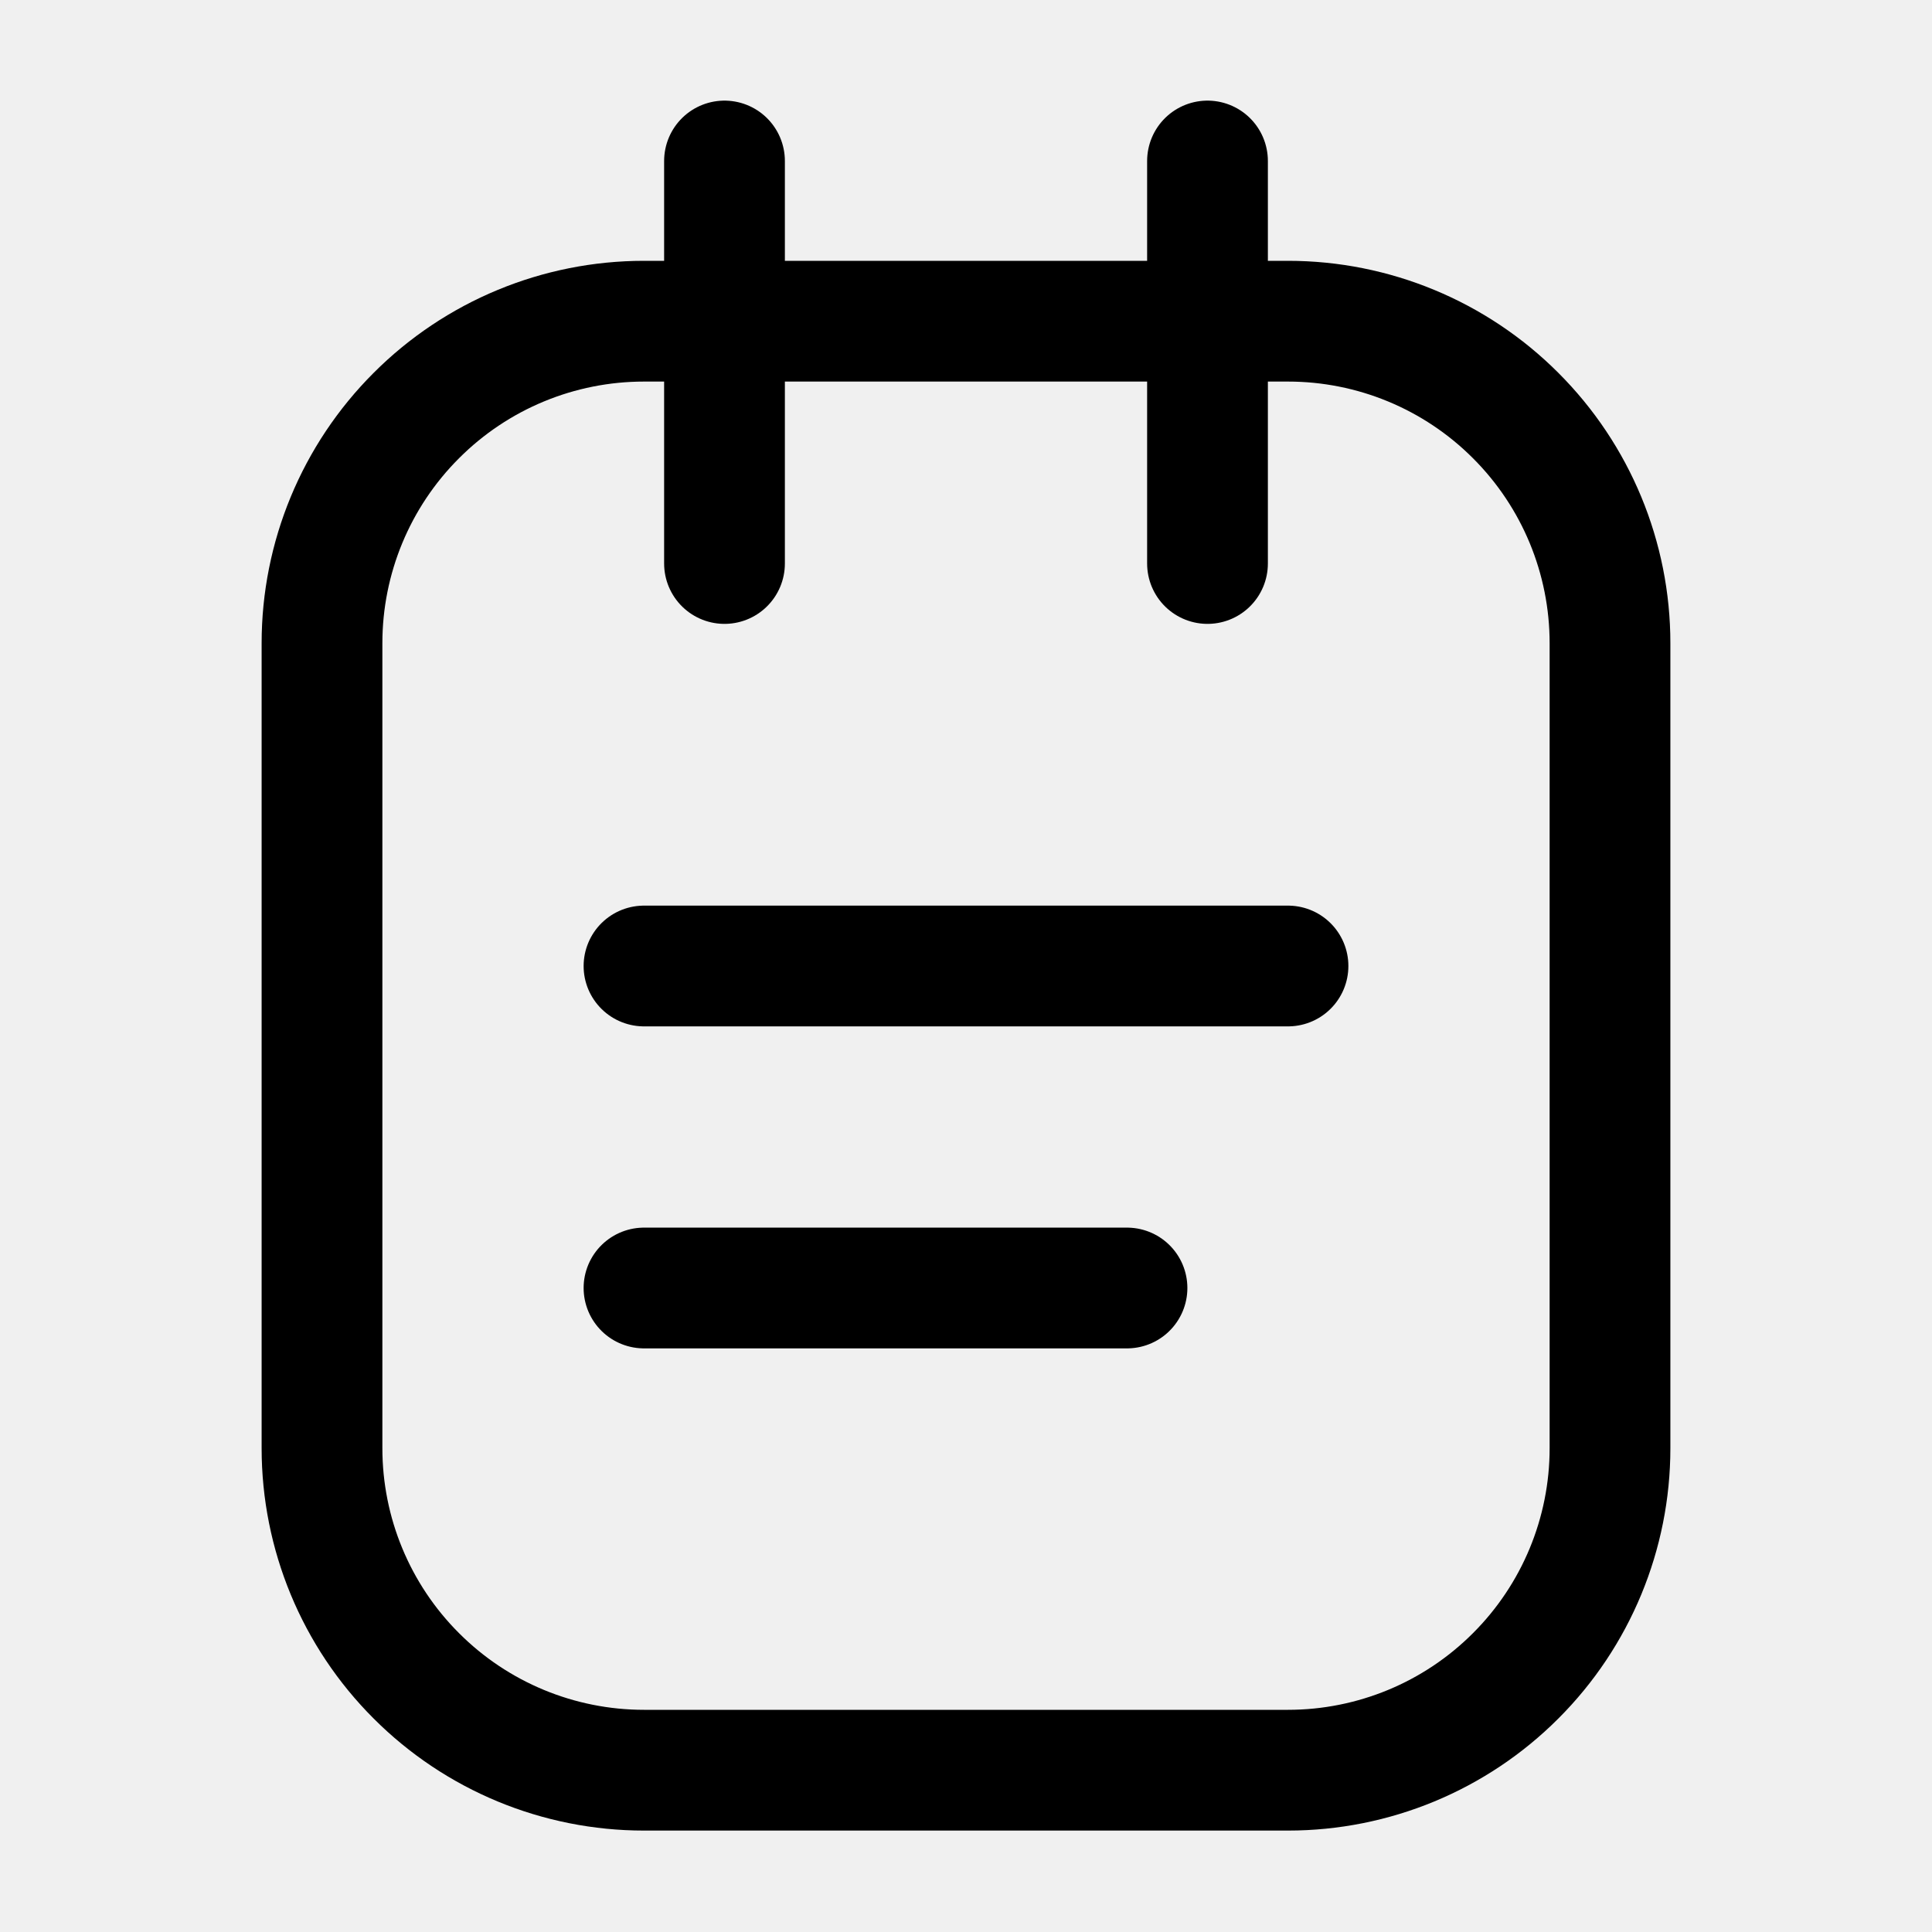
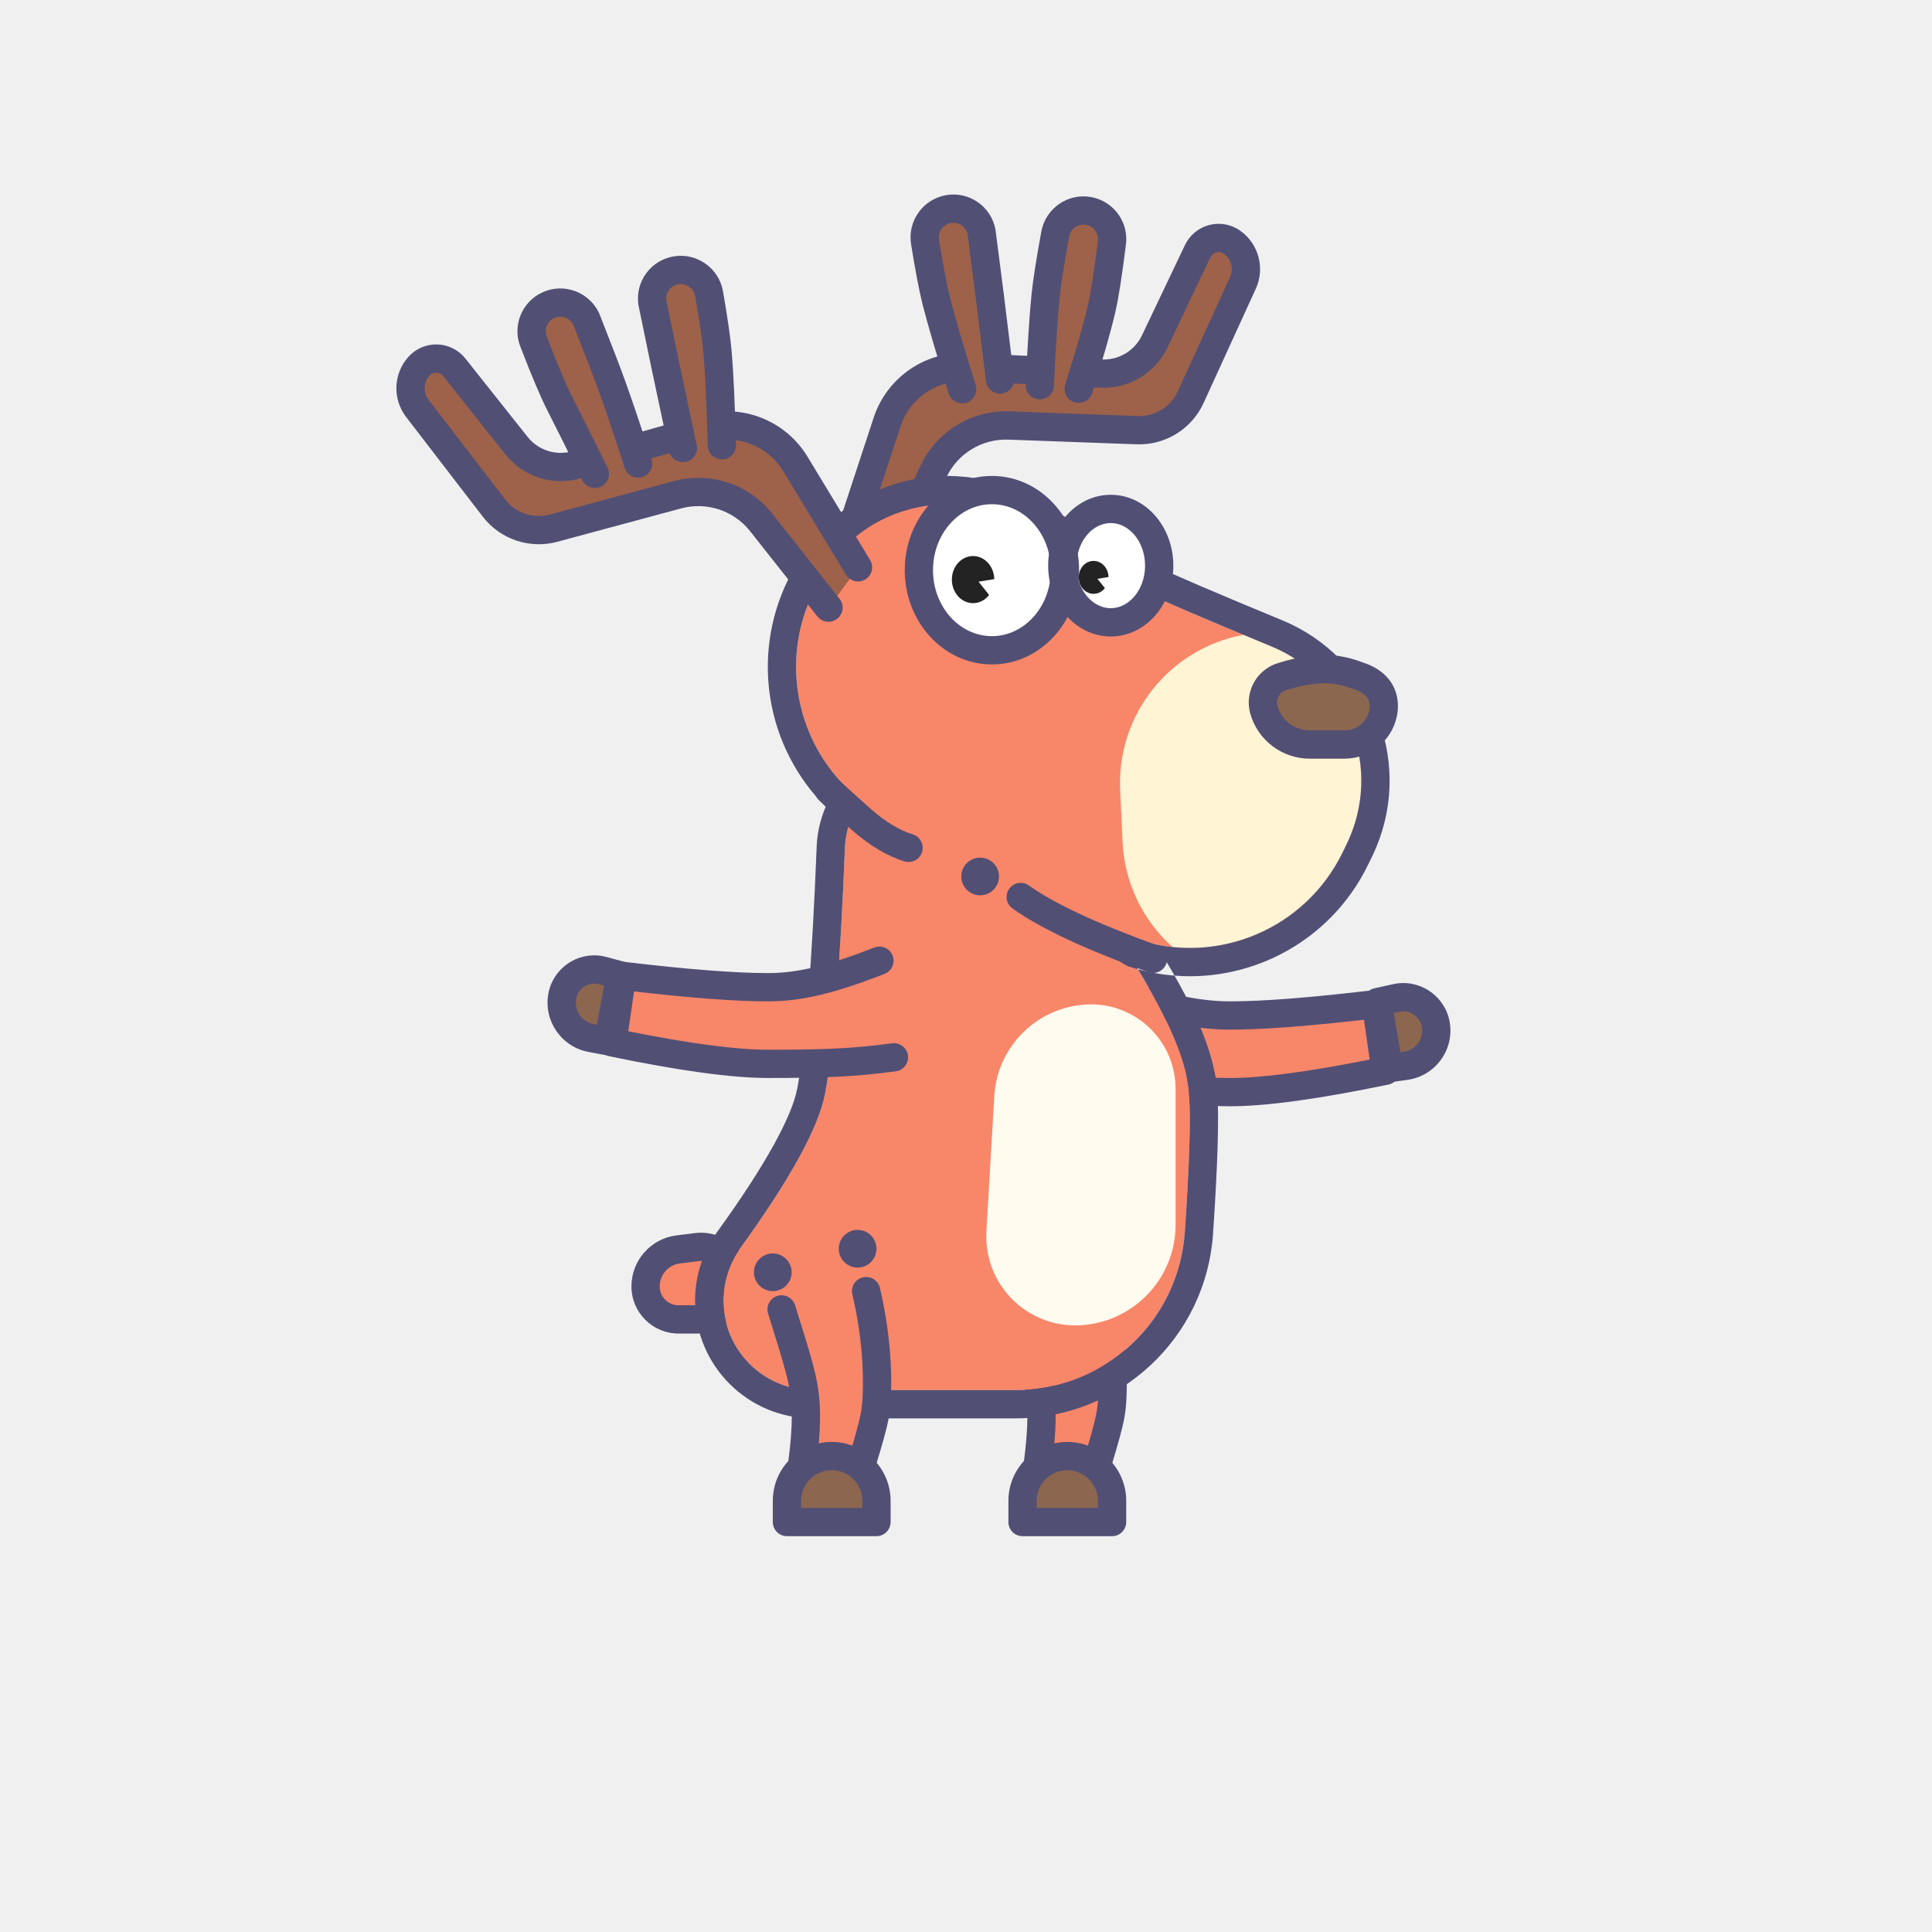
- <svg xmlns="http://www.w3.org/2000/svg" width="800px" height="800px" viewBox="0 0 24 24" fill="none">
-   <path d="M16 3.99H8C6.939 3.99 5.922 4.411 5.172 5.162C4.421 5.912 4 6.929 4 7.99V17.99C4 19.051 4.421 20.068 5.172 20.818C5.922 21.569 6.939 21.99 8 21.99H16C17.061 21.99 18.078 21.569 18.828 20.818C19.579 20.068 20 19.051 20 17.99V7.99C20 6.929 19.579 5.912 18.828 5.162C18.078 4.411 17.061 3.99 16 3.99Z" stroke="#000000" stroke-width="1.5" stroke-linecap="round" stroke-linejoin="round" />
-   <path d="M9 2V7" stroke="#000000" stroke-width="1.5" stroke-linecap="round" stroke-linejoin="round" />
-   <path d="M15 2V7" stroke="#000000" stroke-width="1.5" stroke-linecap="round" stroke-linejoin="round" />
-   <path d="M8 16H14" stroke="#000000" stroke-width="1.5" stroke-linecap="round" stroke-linejoin="round" />
-   <path d="M8 12H16" stroke="#000000" stroke-width="1.5" stroke-linecap="round" stroke-linejoin="round" />
+ <svg xmlns="http://www.w3.org/2000/svg" width="800px" height="800px" viewBox="0 0 1024 1024" class="icon" version="1.1">
+   <path d="M471.759 303.356l23.702-52.489a42.466 42.466 0 0 1 39.501-24.983l68.039 1.286a29.976 29.976 0 0 0 28.038-17.982l26.634-61.075a17.48 17.48 0 0 0-6.221-21.464 12.268 12.268 0 0 0-18.052 5.083l-21.931 48.243a29.971 29.971 0 0 1-28.21 17.55l-70.996-2.21a42.459 42.459 0 0 0-41.882 29.878l-18.971 61.273" fill="#9D6249" />
+   <path d="M463.427 298.678l24.613-52.069a49.951 49.951 0 0 1 46.974-28.572l68.004 2.473c9.089 0.33 17.483-4.85 21.264-13.12l27.698-60.598a9.993 9.993 0 0 0-3.342-12.325 4.78 4.78 0 0 0-7.063 1.858l-22.773 47.848a37.471 37.471 0 0 1-35.645 21.319l-70.943-3.447a34.973 34.973 0 0 0-34.918 24.002l-20.038 60.928a7.493 7.493 0 1 1-14.236-4.68l20.04-60.93a49.946 49.946 0 0 1 49.871-34.284l70.946 3.447a22.473 22.473 0 0 0 21.387-12.79l22.778-47.851a19.766 19.766 0 0 1 29.209-7.678 24.981 24.981 0 0 1 8.357 30.815l-27.698 60.601a37.463 37.463 0 0 1-35.435 21.864l-68.006-2.473a34.961 34.961 0 0 0-32.88 20l-24.613 52.069a7.493 7.493 0 1 1-13.549-6.406z" fill="#524F75" />
+   <path d="M572.553 205.991c5.485-18.375 9.316-32.718 11.481-43.033 1.439-6.828 3.005-18.197 4.718-34.112a15.17 15.17 0 0 0-12.64-17.171 15.243 15.243 0 0 0-17.396 12.413c-2.415 14.666-3.921 25.558-4.526 32.676-0.907 10.764-1.668 26.699-2.278 47.803" fill="#9D6249" />
+   <path d="M591.265 164.884c-2.398 10.515-6.534 24.976-12.393 43.433a7.5 7.5 0 0 1-9.416 4.87 7.503 7.503 0 0 1-4.875-9.408c5.754-18.095 9.78-32.189 12.071-42.229 1.484-6.494 3.222-17.633 5.18-33.285 0.719-4.428-2.06-8.349-6.204-9.079a7.752 7.752 0 0 0-8.956 6.159c-2.62 14.361-4.296 25.058-4.995 31.921-1.079 10.587-2.11 26.384-3.077 47.341a7.495 7.495 0 0 1-14.973-0.689c0.979-21.214 2.028-37.256 3.139-48.17 0.752-7.343 2.473-18.38 5.177-33.178 2.38-12.263 14.069-20.295 26.289-18.142a22.66 22.66 0 0 1 18.447 25.827c-2.003 16.044-3.796 27.543-5.415 34.629z" fill="#524F75" />
+   <path d="M527.74 202.1c-1.344-19.613-2.4-34.674-3.162-45.178-0.5-6.966-1.346-18.112-2.535-33.442a15.165 15.165 0 0 0-16.876-13.025 15.25 15.25 0 0 0-13.307 16.729c1.489 13.949 2.942 24.524 4.363 31.717 2.053 10.415 5.819 26.254 11.289 47.519" fill="#9D6249" />
+   <path d="M503.993 118.2a7.752 7.752 0 0 0-6.311 8.851c2.178 13.644 4.148 23.932 5.879 30.782 2.558 10.125 7.108 25.627 13.644 46.455a7.498 7.498 0 0 1-14.299 4.488c-6.614-21.077-11.234-36.814-13.874-47.274-1.861-7.368-3.904-18.042-6.151-32.096a22.743 22.743 0 0 1 18.509-25.965c12.221-2.155 23.902 5.917 26.204 18.11l0.065 0.422c1.988 15.26 3.419 26.354 4.288 33.3 1.311 10.46 3.157 25.453 5.525 44.981a7.493 7.493 0 0 1-14.878 1.806 10914.541 10914.541 0 0 0-5.517-44.924c-0.859-6.878-2.275-17.875-4.246-32.98a7.675 7.675 0 0 0-8.841-5.957z" fill="#524F75" />
+   <path d="M583.932 684.332c5.6 23.649 6.264 44.337 5.6 56.937-0.664 12.598-6.569 29.853-12.118 48.445h-29.536c3.716-20.492 4.883-37.374 3.716-48.445-1.166-11.079-4.188-20.93-12.503-47.391" fill="#F88669" />
+   <path d="M556.731 782.221c2.6-16.891 3.409-31.344 2.315-41.739-1.129-10.732-3.047-17.805-12.807-48.857a7.493 7.493 0 1 0-14.294 4.493c9.413 29.953 11.214 36.604 12.198 45.93 1.104 10.525-0.12 26.921-3.639 46.33a7.493 7.493 0 0 0 7.373 8.829h29.536a7.488 7.488 0 0 0 7.18-5.355c0.337-1.119 0.682-2.283 1.064-3.537 9.673-31.969 10.804-36.195 11.356-46.659 0.897-17.063-0.784-37.913-5.789-59.057a7.5 7.5 0 0 0-9.019-5.565 7.498 7.498 0 0 0-5.565 9.016c4.665 19.708 6.234 39.132 5.407 54.811-0.445 8.457-1.581 12.842-10.2 41.352h-15.118v0.007z" fill="#524F75" />
+   <path d="M565.698 771.746a23.727 23.727 0 0 1 23.727 23.727v11.239h-47.454v-11.239a23.727 23.727 0 0 1 23.727-23.727z" fill="#8C664F" />
+   <path d="M581.932 799.22v-3.746a16.234 16.234 0 1 0-32.468 0v3.746h32.468z m-16.234-34.966c17.238 0 31.22 13.979 31.22 31.22v11.239a7.493 7.493 0 0 1-7.493 7.493h-47.454a7.493 7.493 0 0 1-7.493-7.493v-11.239c0-17.241 13.981-31.22 31.22-31.22z" fill="#524F75" />
+   <path d="M575.903 570.892c32.024 5.307 57.346 7.967 75.961 7.967s46.132-3.789 82.552-11.361l-5.137-35.308c-33.765 4.029-59.569 6.047-77.414 6.047s-38.48-4.583-61.92-13.749" fill="#F88669" />
+   <path d="M725.981 561.577l-3.07-21.097c-30.513 3.497-54.167 5.255-71.048 5.255-18.869 0-40.401-4.78-64.649-14.264a7.493 7.493 0 1 1 5.46-13.956c22.628 8.844 42.376 13.23 59.19 13.23 17.488 0 43.03-1.996 76.528-5.992a7.495 7.495 0 0 1 8.302 6.361l5.135 35.308a7.493 7.493 0 0 1-5.887 8.414c-36.879 7.665-64.839 11.514-84.075 11.514-19.096 0-44.794-2.697-77.182-8.065a7.488 7.488 0 1 1 2.445-14.781c31.652 5.247 56.597 7.862 74.735 7.862 16.824 0 41.579-3.259 74.118-9.79z" fill="#524F75" />
+   <path d="M760.977 543.087a17.483 17.483 0 0 0-21.566-13.904l-9.8 2.518 7.24 34.811 8.809-1.553a18.879 18.879 0 0 0 15.318-21.871z" fill="#8C664F" />
+   <path d="M741.616 536.254a9.998 9.998 0 0 1 12.048 8.369 11.389 11.389 0 0 1-9.698 12.862l-1.663 0.235-3.584-20.832 2.897-0.634z m-1.329-14.975a25.001 25.001 0 0 0-1.893 0.342l-9.883 2.175a7.493 7.493 0 0 0-5.774 8.587l6.024 35.041a7.5 7.5 0 0 0 8.429 6.154l8.859-1.244c14.423-2.028 24.479-15.365 22.448-29.798-1.916-13.657-14.551-23.175-28.21-21.257z" fill="#524F75" />
+   <path d="M359.516 662.216l9.848-1.214A18.05 18.05 0 0 1 389.62 678.912a20.408 20.408 0 0 1-20.408 20.41H359.649a17.483 17.483 0 0 1-17.483-17.483 19.766 19.766 0 0 1 17.351-19.623z" fill="#F88669" />
+   <path d="M349.659 681.834a9.99 9.99 0 0 0 9.99 9.99h9.563A12.912 12.912 0 0 0 382.127 678.907a10.56 10.56 0 0 0-11.846-10.477l-9.848 1.214A12.288 12.288 0 0 0 349.659 681.834z m18.789-28.272c13.999-1.723 26.746 8.224 28.472 22.221 0.127 1.036 0.192 2.08 0.192 3.124C397.112 694.317 384.622 706.81 369.212 706.81H359.649c-13.794 0-24.976-11.182-24.976-24.976 0-13.767 10.262-25.375 23.927-27.059l9.848-1.214z" fill="#524F75" />
+   <path d="M590.433 493.973c4.074 1.329 8.347 2.71 12.83 4.151 42.561 13.664 88.698-6.017 108.292-46.195l2.17-4.446c0.692-1.426 1.346-2.875 1.951-4.343 16.229-39.272-2.448-84.263-41.722-100.492-36.087-14.913-58.96-24.726-68.618-29.436-9.658-4.71-31.477-16.694-65.444-35.95a74.337 74.337 0 0 0-4.216-2.218c-38.188-18.627-84.245-2.767-102.875 35.425l-1.756 3.601c-18.764 38.472-7.722 84.5 25.61 110.39a44.529 44.529 0 0 0-8.839 24.943c-2.465 62.454-5.952 105.784-10.462 129.986-3.339 17.922-18.325 45.301-44.959 82.135A47.454 47.454 0 0 0 383.398 689.327c0 26.207 21.244 47.454 47.454 47.454h107.433c47.311 0 86.53-36.669 89.707-83.873 2.438-36.152 3.179-60.658 2.238-73.518-1.019-13.969-7.897-37.975-39.796-85.417z" fill="#F88669" />
+   <path d="M621.501 501.96c36.876 3.834 73.241-15.552 90.062-50.031l2.165-4.446c0.694-1.426 1.346-2.875 1.953-4.343 16.229-39.272-2.45-84.263-41.719-100.492-5.25-2.168-10.215-4.228-14.903-6.179-38.712 7.088-67.199 41.869-65.341 82.277l1.259 27.343a79.63 79.63 0 0 0 26.524 55.87z" fill="#FFF4D4" />
+   <path d="M603.263 498.121c42.561 13.664 88.698-6.017 108.292-46.195l2.17-4.446c0.692-1.426 1.346-2.875 1.951-4.343 16.229-39.272-2.448-84.263-41.722-100.492-36.087-14.913-58.96-24.726-68.618-29.436-9.658-4.71-31.477-16.694-65.444-35.952a75.986 75.986 0 0 0-4.216-2.218c-38.188-18.624-84.245-2.765-102.875 35.428l-1.756 3.601c-18.764 38.472-7.722 84.5 25.61 110.39a44.529 44.529 0 0 0-8.839 24.943c-2.465 62.454-5.952 105.784-10.462 129.986-3.339 17.922-18.325 45.301-44.959 82.135A47.466 47.466 0 0 0 383.398 689.327c0 26.207 21.244 47.454 47.454 47.454h107.433c47.311 0 86.53-36.669 89.707-83.873 2.438-36.152 3.179-60.658 2.238-73.518-1.019-13.974-7.897-37.975-39.796-85.419 4.074 1.331 8.347 2.712 12.83 4.151z m-12.83-4.148l-3.562 11.566c4.096 1.336 7.308 5.407 11.811 6.853a104.855 104.855 0 0 0 23.859 4.713 403.066 403.066 0 0 0-5.103-8.709c-2.86-4.748-11.858-9.553-27.006-14.423z m54.742 84.325c1.004 13.782 0.247 38.78-2.238 75.616C639.233 708.988 593.478 751.766 538.282 751.766H430.852c-34.484 0-62.439-27.955-62.439-62.439 0-13.137 4.143-25.94 11.841-36.584 25.408-35.138 39.554-60.98 42.371-76.098 4.338-23.287 7.782-66.065 10.22-127.835a59.542 59.542 0 0 1 4.79-21.182c-31.227-31.212-39.904-79.435-20.058-120.128l1.756-3.601c22.258-45.63 77.29-64.579 122.92-42.324 1.706 0.832 3.382 1.716 5.035 2.652 33.677 19.091 55.348 30.995 64.619 35.518 9.273 4.523 31.999 14.271 67.776 29.054 46.917 19.391 69.24 73.146 49.849 120.065a94.857 94.857 0 0 1-2.338 5.19l-2.168 4.446c-19.226 39.422-60.356 61.93-102.485 58.605 14.706 25.89 21.467 45.296 22.633 61.193z" fill="#524F75" />
+   <path d="M613.666 501.153c-32.251-11.646-55.101-22.331-68.366-31.866a7.493 7.493 0 0 0-8.746 12.168c14.631 10.517 38.577 21.716 72.025 33.794a7.493 7.493 0 0 0 5.088-14.096zM434.149 424.196c8.162 7.488 14.149 12.897 17.98 16.249 8.669 7.583 18.25 13.424 27.363 16.137a7.493 7.493 0 0 0 4.273-14.363c-6.801-2.023-14.596-6.778-21.771-13.055-3.721-3.257-9.636-8.599-17.718-16.014a7.493 7.493 0 1 0-10.128 11.047z" fill="#524F75" />
+   <path d="M473.86 560.39C447.853 563.874 425.719 563.874 407.102 563.874s-46.132-3.789-82.549-11.361l5.135-35.308c33.767 4.029 59.572 6.047 77.414 6.047s35.568-4.89 59.007-14.056" fill="#F88669" />
+   <path d="M336.054 525.492c30.51 3.497 54.167 5.252 71.048 5.252 17.91 0 35.725-4.398 61.737-14.571a7.493 7.493 0 1 0-5.46-13.956c-24.426 9.551-40.583 13.542-56.278 13.542-17.485 0-43.028-1.996-76.528-5.994a7.493 7.493 0 0 0-8.302 6.361l-5.135 35.308a7.49 7.49 0 0 0 5.889 8.414c36.876 7.668 64.839 11.511 84.075 11.511 29.996 0 45.905-0.619 67.751-3.547a7.493 7.493 0 0 0-1.988-14.853c-21.012 2.815-36.392 3.422-65.763 3.422-16.826 0-41.582-3.259-74.118-9.79l3.07-21.099z" fill="#524F75" />
+   <path d="M297.991 528.102a17.253 17.253 0 0 1 21.506-13.657L328.891 516.995l-6.581 34.876-9.036-1.693a19.089 19.089 0 0 1-15.283-22.076z" fill="#8C664F" />
+   <path d="M317.535 521.678a9.753 9.753 0 0 0-12.163 7.725 11.596 11.596 0 0 0 9.283 13.412l1.678 0.312 3.909-20.715-2.707-0.734z m-26.921 5.122c2.373-13.459 15.205-22.443 28.665-20.073 0.734 0.13 1.461 0.292 2.183 0.487l9.393 2.548a7.498 7.498 0 0 1 5.402 8.624l-6.581 34.873a7.493 7.493 0 0 1-8.741 5.977l-9.036-1.693c-14.324-2.685-23.814-16.396-21.284-30.742z" fill="#524F75" />
+   <path d="M459.054 684.332c5.602 23.649 6.264 44.337 5.602 56.937-0.664 12.598-6.569 29.853-12.116 48.445H422.999c3.719-20.492 4.885-37.374 3.719-48.445-1.166-11.079-4.186-20.93-12.503-47.391" fill="#F88669" />
+   <path d="M431.853 782.221c2.6-16.891 3.409-31.344 2.315-41.739-1.129-10.732-3.047-17.805-12.805-48.857a7.493 7.493 0 0 0-14.294 4.493c9.413 29.953 11.217 36.604 12.198 45.93 1.106 10.525-0.12 26.921-3.639 46.33a7.493 7.493 0 0 0 7.373 8.829h29.541a7.49 7.49 0 0 0 7.18-5.355c0.335-1.119 0.682-2.283 1.061-3.537 9.673-31.969 10.804-36.195 11.356-46.659 0.897-17.063-0.784-37.913-5.792-59.057a7.493 7.493 0 1 0-14.583 3.452c4.668 19.708 6.234 39.132 5.41 54.811-0.445 8.457-1.581 12.842-10.2 41.352H431.853v0.007z" fill="#524F75" />
+   <path d="M454.556 661.854m-9.99 0a9.99 9.99 0 1 0 19.98 0 9.99 9.99 0 1 0-19.98 0Z" fill="#524F75" />
+   <path d="M409.6 674.341m-9.99 0a9.99 9.99 0 1 0 19.98 0 9.99 9.99 0 1 0-19.98 0Z" fill="#524F75" />
+   <path d="M519.493 464.546m-9.99 0a9.99 9.99 0 1 0 19.98 0 9.99 9.99 0 1 0-19.98 0Z" fill="#524F75" />
+   <path d="M440.82 771.746a23.727 23.727 0 0 1 23.727 23.727v11.239H417.093v-11.239a23.727 23.727 0 0 1 23.727-23.727z" fill="#8C664F" />
+   <path d="M457.054 795.473a16.234 16.234 0 1 0-32.468 0v3.746h32.468v-3.746zM440.82 764.254c17.241 0 31.22 13.979 31.22 31.22v11.239a7.493 7.493 0 0 1-7.493 7.493H417.093a7.493 7.493 0 0 1-7.493-7.493v-11.239c0-17.241 13.979-31.22 31.22-31.22z" fill="#524F75" />
+   <path d="M702.609 354.656c5.522 0.045 11.182 1.194 16.978 3.449 7.515 2.315 13.854 7.215 13.854 16.252 0 0.652-0.042 1.301-0.115 1.951a20.787 20.787 0 0 1-20.64 18.31h-18.472a25.285 25.285 0 0 1-24.306-18.31 14.353 14.353 0 0 1 9.833-17.753c2.103-0.609 12.128-3.986 22.868-3.899z" fill="#8B674F" />
+   <path d="M702.549 362.149c-4.526-0.035-9.333 0.629-14.206 1.791-1.391 0.33-2.697 0.679-4.014 1.064-0.677 0.197-2.345 0.702-2.513 0.749a6.866 6.866 0 0 0-4.708 8.484A17.805 17.805 0 0 0 694.222 387.122h18.472a13.302 13.302 0 0 0 13.2-11.709c0.04-0.352 0.057-0.704 0.057-1.056 0-4.433-2.732-7.29-8.572-9.091l-0.507-0.177c-4.975-1.936-9.74-2.905-14.324-2.94z m38.385 12.206c0 0.949-0.055 1.898-0.167 2.842A28.282 28.282 0 0 1 712.689 402.107h-18.472a32.78 32.78 0 0 1-31.509-23.734c-3.332-11.591 3.372-23.682 14.955-27.021 0.04-0.01 1.683-0.51 2.483-0.742a95.964 95.964 0 0 1 4.725-1.249c5.964-1.419 11.918-2.243 17.798-2.195 6.381 0.052 12.852 1.351 19.391 3.861 11.394 3.596 18.874 11.521 18.874 23.327z" fill="#524F75" />
+   <path d="M576.392 532.375c24.723-1.044 45.613 18.155 46.657 42.878 0.025 0.629 0.04 1.259 0.04 1.888V649.116c0 28.799-22.843 52.406-51.63 53.355-26.032 0.859-47.826-19.551-48.687-45.583a47.244 47.244 0 0 1 0.052-4.288L526.985 581.005c1.541-26.492 22.895-47.506 49.407-48.63z" fill="#FFFBEF" />
+   <path d="M439.151 322.11L403.454 276.912a42.459 42.459 0 0 0-44.369-14.681l-65.703 17.705a29.976 29.976 0 0 1-31.559-10.665L221.204 216.456a17.475 17.475 0 0 1 0.849-22.336 12.271 12.271 0 0 1 18.744 0.564l32.945 41.502a29.971 29.971 0 0 0 31.624 10.203l68.353-19.321a42.461 42.461 0 0 1 47.863 18.862l33.233 54.861" fill="#9D6249" />
+   <path d="M445.028 317.465L409.335 272.269a49.956 49.956 0 0 0-52.199-17.273l-65.706 17.708a22.468 22.468 0 0 1-23.662-8L227.143 211.888a9.985 9.985 0 0 1 0.482-12.763 4.783 4.783 0 0 1 7.303 0.225l32.953 41.497a37.461 37.461 0 0 0 39.529 12.755l68.351-19.321a34.961 34.961 0 0 1 39.417 15.535l33.233 54.859a7.493 7.493 0 0 0 12.817-7.762L427.995 242.051a49.954 49.954 0 0 0-56.313-22.188l-68.348 19.321a22.478 22.478 0 0 1-23.717-7.653L246.664 190.029a19.763 19.763 0 0 0-30.188-0.914 24.973 24.973 0 0 0-1.214 31.909l40.623 52.813a37.471 37.471 0 0 0 39.444 13.332l65.706-17.708a34.963 34.963 0 0 1 36.539 12.091l35.693 45.196a7.493 7.493 0 0 0 11.764-9.283z" fill="#524F75" />
+   <path d="M314.505 251.255c-7.575-15.989-13.664-28.722-18.262-38.208-3.042-6.279-7.318-16.928-12.825-31.956a15.168 15.168 0 0 1 8.105-19.718 15.248 15.248 0 0 1 19.888 7.837c6.229 16.666 10.495 28.382 12.8 35.141 3.487 10.228 7.93 24.204 13.329 41.932" fill="#9D6249" />
+   <path d="M317.14 206.641c3.629 10.075 8.292 23.902 13.981 41.46a7.493 7.493 0 0 0 14.254-4.62c-5.732-17.695-10.445-31.667-14.141-41.919-2.455-6.806-6.943-18.497-13.487-35.116l-0.182-0.425a22.743 22.743 0 0 0-29.861-11.164 22.658 22.658 0 0 0-11.654 29.521c5.829 15.083 10.357 25.805 13.639 32.293 4.75 9.381 11.054 21.991 18.899 37.823a7.493 7.493 0 1 0 13.427-6.656 5166.447 5166.447 0 0 0-18.956-37.938c-3.005-5.944-7.393-16.334-13.08-31.045-1.768-4.121-0.02-8.602 3.821-10.31a7.752 7.752 0 0 1 10.1 3.636c6.439 16.359 10.857 27.858 13.237 34.459z" fill="#524F75" />
+   <path d="M360.336 237.406a12158.417 12158.417 0 0 1-7.865-44.601c-1.199-6.878-3.072-17.9-5.627-33.06a15.168 15.168 0 0 1 13.225-16.721 15.248 15.248 0 0 1 16.958 13.012c1.931 13.896 3.077 24.501 3.442 31.831 0.524 10.602 0.704 26.879 0.544 48.837" fill="#9D6249" />
+   <path d="M359.589 150.658a7.755 7.755 0 0 1 8.851 6.314c2.378 13.612 3.861 23.977 4.463 31.02 0.879 10.407 1.623 26.549 2.223 48.368a7.495 7.495 0 0 0 14.98-0.415c-0.609-22.078-1.364-38.462-2.273-49.212-0.639-7.573-2.185-18.332-4.633-32.351a22.745 22.745 0 0 0-25.957-18.524 22.663 22.663 0 0 0-18.882 25.655l0.075 0.425a8329.466 8329.466 0 0 0 6.788 32.878c2.17 10.32 5.307 25.095 9.421 44.327a7.493 7.493 0 0 0 14.653-3.134 11869.501 11869.501 0 0 1-9.408-44.269 7748.708 7748.708 0 0 1-6.721-32.566 7.68 7.68 0 0 1 6.419-8.514z" fill="#524F75" />
+   <path d="M489.212 301.763a41.652 35.121 90 1 0 70.241 0 41.652 35.121 90 1 0-70.241 0Z" fill="#FFFFFF" />
+   <path d="M557.511 299.233a32.905 29.816 90 1 0 59.632 0 32.905 29.816 90 1 0-59.632 0Z" fill="#FFFFFF" />
+   <path d="M588.718 337.341c18.607 0 33.175-17.051 33.175-37.548S607.324 262.244 588.718 262.244c-18.604 0-33.17 17.048-33.17 37.548s14.566 37.548 33.17 37.548z m0-14.985c-9.76 0-18.185-9.863-18.185-22.563S578.957 277.229 588.718 277.229 606.907 287.092 606.907 299.792s-8.429 22.563-18.19 22.563z" fill="#524F75" />
+   <path d="M585.621 311.723c-1.449 1.851-3.591 3.022-5.982 3.022-4.366 0-7.902-3.906-7.902-8.724 0-4.82 3.537-8.726 7.902-8.726 4.313 0 7.815 3.811 7.902 8.549l-5.864 0.942 3.944 4.938z" fill="#232323" />
+   <path d="M525.737 352.156c25.68 0 46.205-22.506 46.205-49.951s-20.525-49.951-46.205-49.951S479.532 274.764 479.532 302.205s20.525 49.951 46.205 49.951z m0-14.985c-17.078 0-31.22-15.507-31.22-34.966s14.141-34.966 31.22-34.966S556.956 282.749 556.956 302.205s-14.141 34.966-31.22 34.966z" fill="#524F75" />
+   <path d="M524.253 315.362c-2.058 2.65-5.108 4.326-8.507 4.326-6.206 0-11.239-5.59-11.239-12.488s5.033-12.488 11.239-12.488c6.132 0 11.117 5.455 11.239 12.233l-8.332 1.346 5.6 7.071z" fill="#232323" />
</svg>
